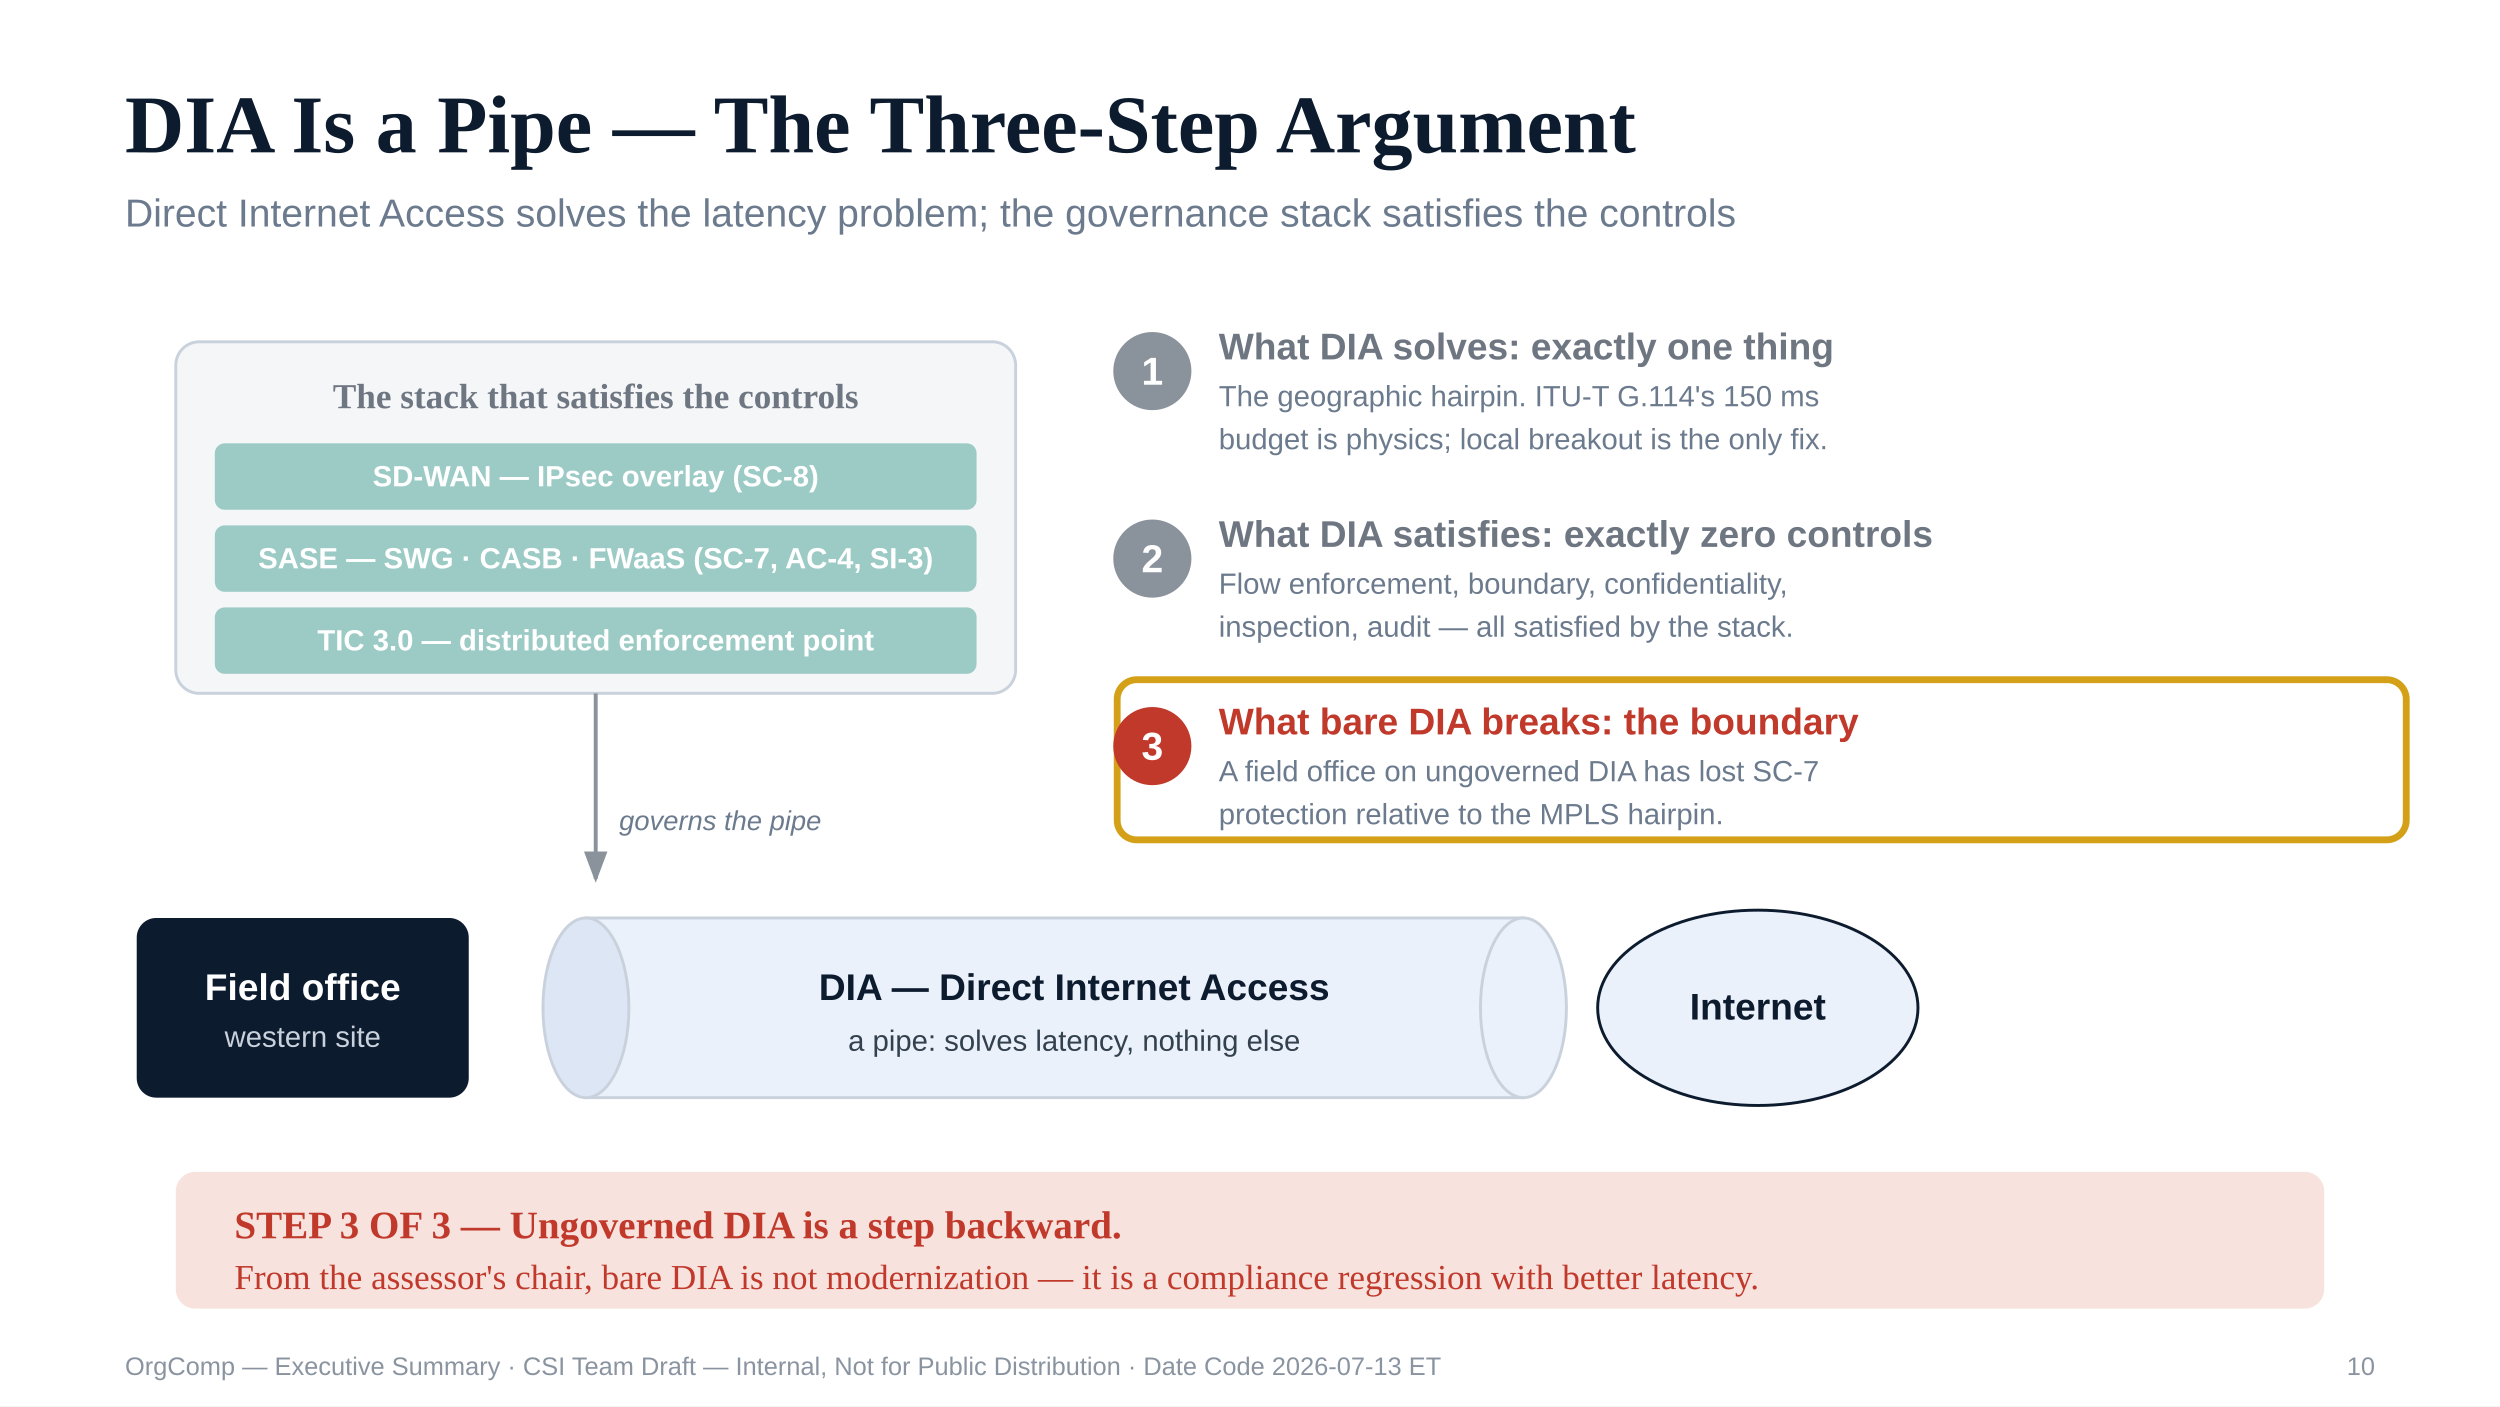
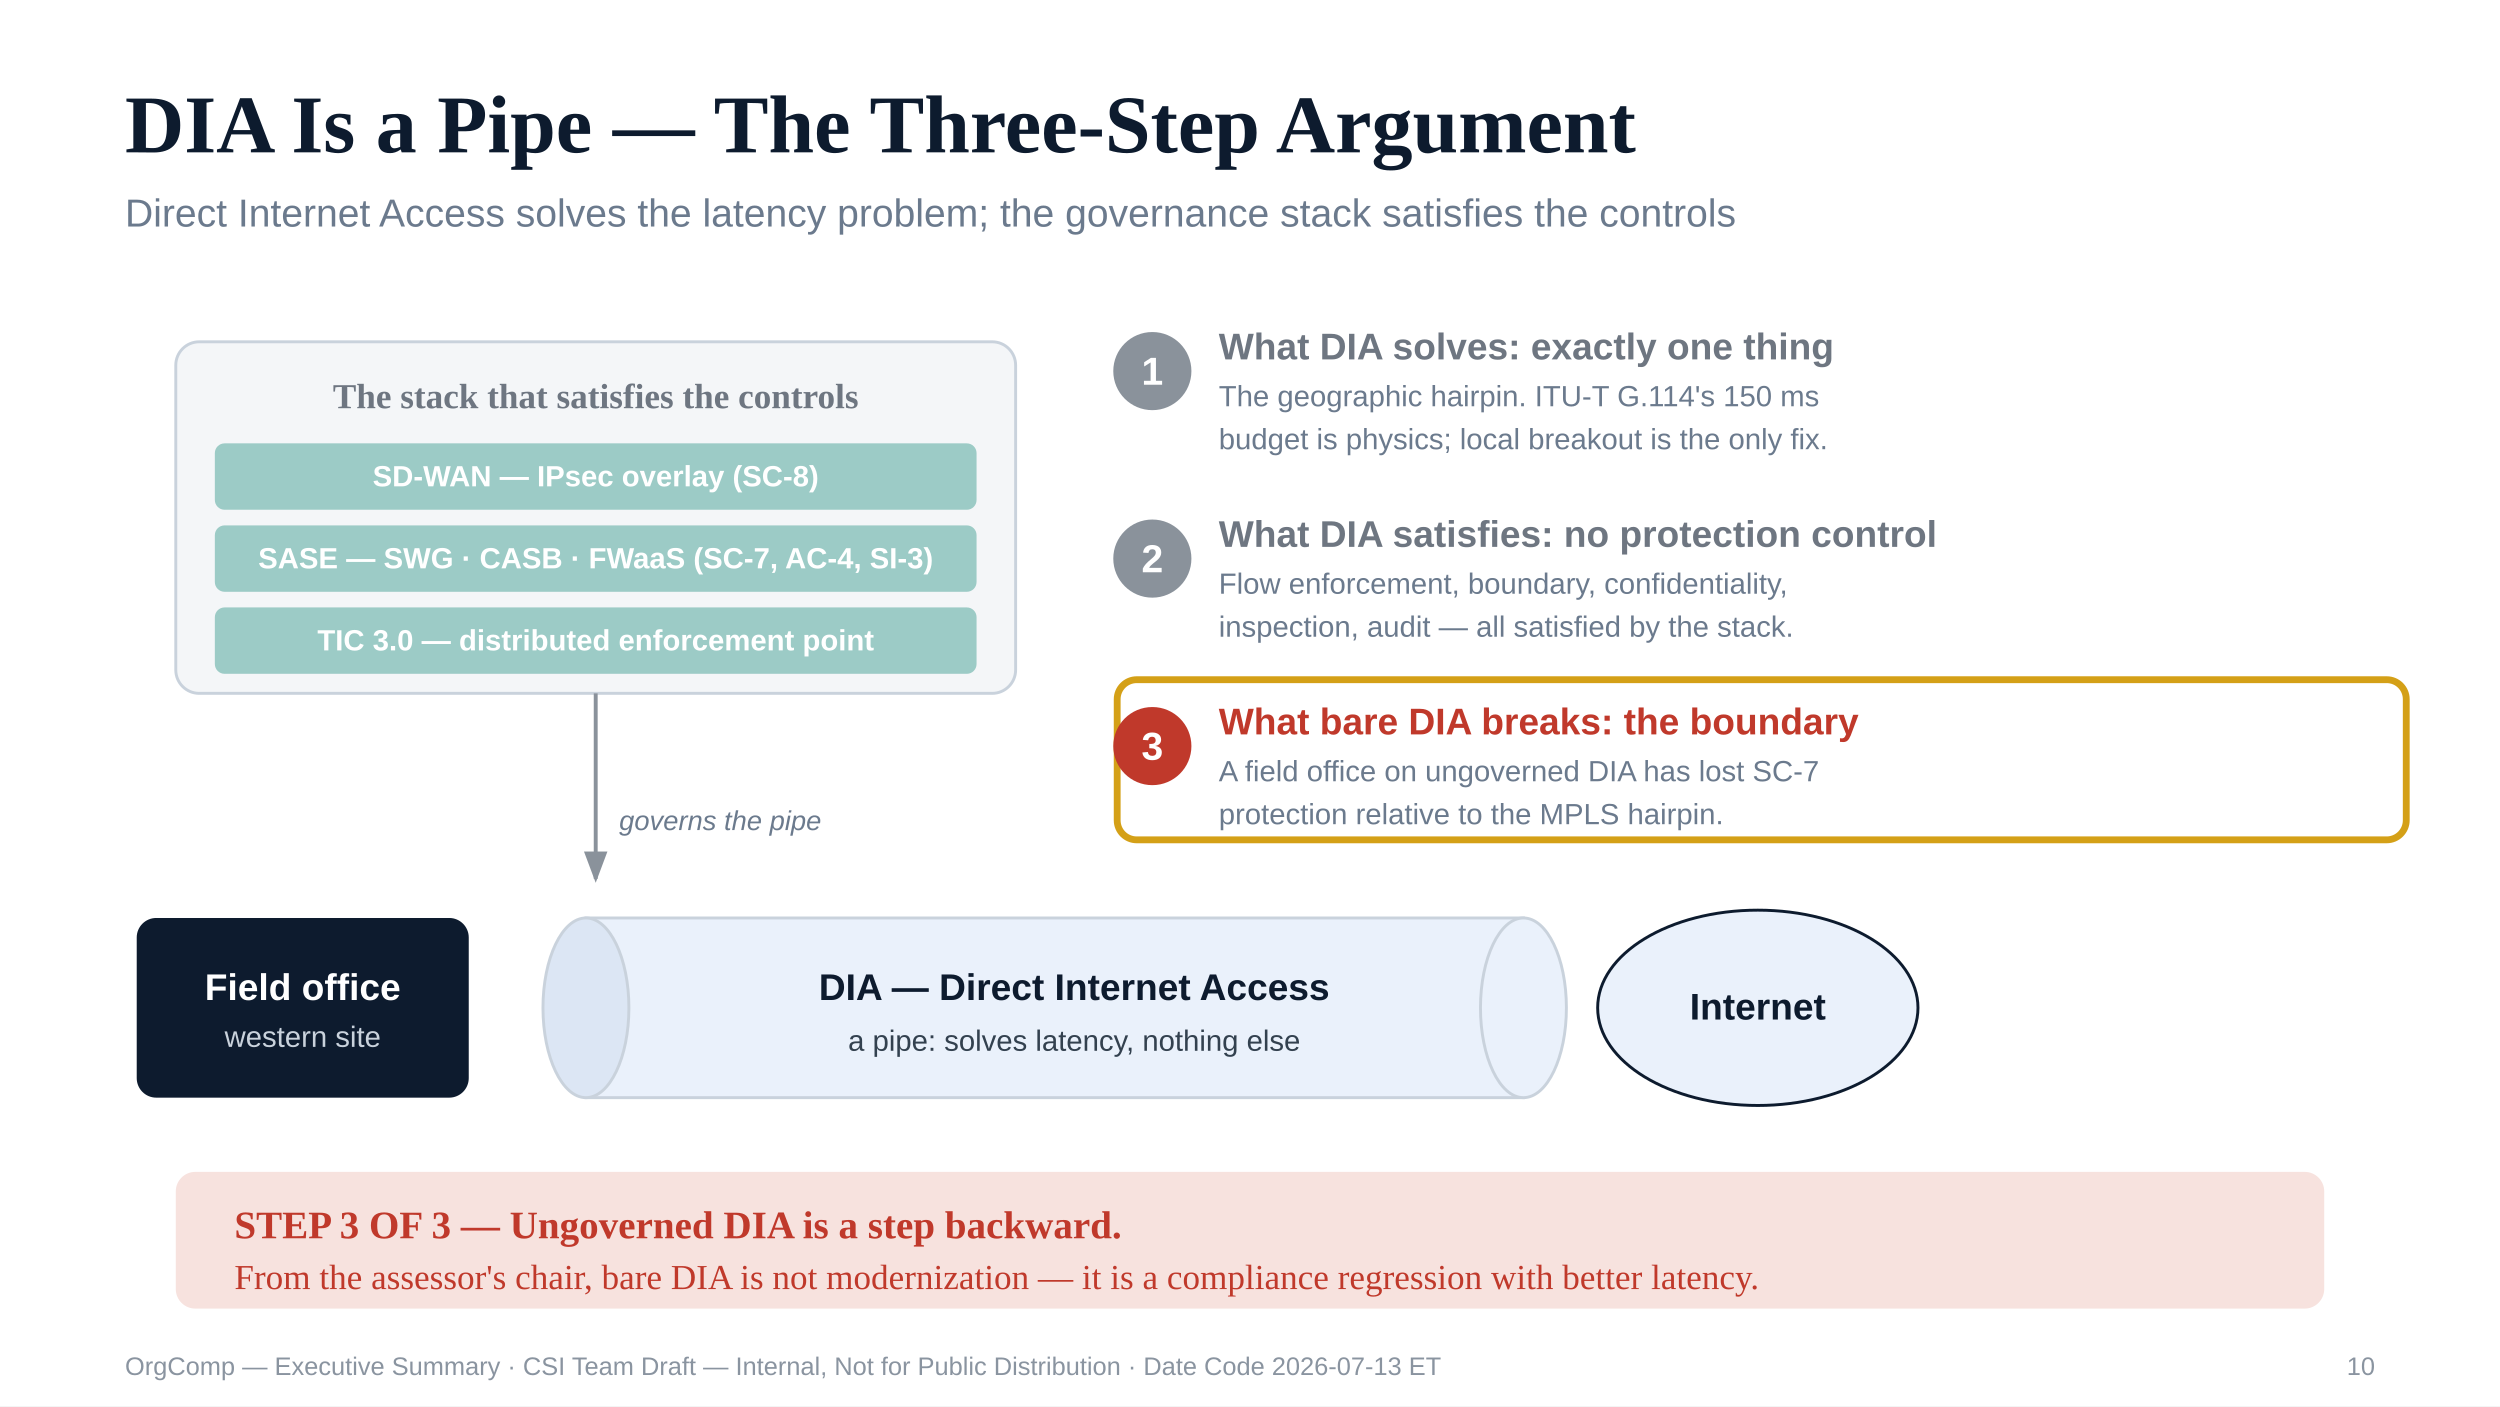
<svg xmlns="http://www.w3.org/2000/svg" viewBox="0 0 1280 720" style="font-family:Arial, 'Helvetica Neue', Helvetica, sans-serif;background:#FFFFFF;">
  <rect width="1280" height="720" fill="#FFFFFF" />
  <defs>
    <marker id="ar" markerWidth="10" markerHeight="10" refX="7" refY="3" orient="auto">
      <path d="M0,0 L0,6 L8,3 z" fill="#8A929B" />
    </marker>
  </defs>
  <text x="64" y="78" text-anchor="start" font-family="Georgia, 'Times New Roman', serif" font-size="42" font-weight="bold" font-style="normal" fill="#0D1B2E">DIA Is a Pipe — The Three-Step Argument</text>
  <text x="64" y="116" text-anchor="start" font-family="Arial, 'Helvetica Neue', Helvetica, sans-serif" font-size="20" font-weight="normal" font-style="normal" fill="#6B7A8D">Direct Internet Access solves the latency problem; the governance stack satisfies the controls</text>
  <rect x="90" y="175" width="430" height="180" rx="12" fill="#F4F6F8" stroke="#C9D2DC" stroke-width="1.5" />
  <text x="305.0" y="209" text-anchor="middle" font-family="Georgia, 'Times New Roman', serif" font-size="18" font-weight="bold" font-style="normal" fill="#6E7681">The stack that satisfies the controls</text>
  <rect x="110" y="227" width="390" height="34" rx="5" fill="#9CCBC6" />
  <text x="305.0" y="249" text-anchor="middle" font-family="Arial, 'Helvetica Neue', Helvetica, sans-serif" font-size="15" font-weight="bold" font-style="normal" fill="#FFFFFF">SD-WAN — IPsec overlay (SC-8)</text>
  <rect x="110" y="269" width="390" height="34" rx="5" fill="#9CCBC6" />
  <text x="305.0" y="291" text-anchor="middle" font-family="Arial, 'Helvetica Neue', Helvetica, sans-serif" font-size="15" font-weight="bold" font-style="normal" fill="#FFFFFF">SASE — SWG · CASB · FWaaS (SC-7, AC-4, SI-3)</text>
  <rect x="110" y="311" width="390" height="34" rx="5" fill="#9CCBC6" />
  <text x="305.0" y="333" text-anchor="middle" font-family="Arial, 'Helvetica Neue', Helvetica, sans-serif" font-size="15" font-weight="bold" font-style="normal" fill="#FFFFFF">TIC 3.0 — distributed enforcement point</text>
  <line x1="305.0" y1="355" x2="305.0" y2="450" stroke="#8A929B" stroke-width="2" marker-end="url(#ar)" />
  <text x="317.0" y="425" text-anchor="start" font-family="Arial, 'Helvetica Neue', Helvetica, sans-serif" font-size="14" font-weight="normal" font-style="italic" fill="#6B7A8D">governs the pipe</text>
  <rect x="70" y="470" width="170" height="92" rx="10" fill="#0D1B2E" />
  <text x="155.0" y="512" text-anchor="middle" font-family="Arial, 'Helvetica Neue', Helvetica, sans-serif" font-size="19" font-weight="bold" font-style="normal" fill="#FFFFFF">Field office</text>
  <text x="155.0" y="536" text-anchor="middle" font-family="Arial, 'Helvetica Neue', Helvetica, sans-serif" font-size="15" font-weight="normal" font-style="normal" fill="#C9D2DC">western site</text>
  <rect x="300" y="470.0" width="480" height="92.0" fill="#EAF1FB" stroke="#C9D2DC" stroke-width="1.5" />
  <ellipse cx="780" cy="516.0" rx="22" ry="46.0" fill="#EAF1FB" stroke="#C9D2DC" stroke-width="1.5" />
  <ellipse cx="300" cy="516.0" rx="22" ry="46.0" fill="#DCE6F4" stroke="#C9D2DC" stroke-width="1.5" />
  <text x="550.0" y="512.0" text-anchor="middle" font-family="Arial, 'Helvetica Neue', Helvetica, sans-serif" font-size="19" font-weight="bold" font-style="normal" fill="#0D1B2E">DIA — Direct Internet Access</text>
  <text x="550.0" y="538.0" text-anchor="middle" font-family="Arial, 'Helvetica Neue', Helvetica, sans-serif" font-size="15" font-weight="normal" font-style="normal" fill="#33414F">a pipe: solves latency, nothing else</text>
  <ellipse cx="900" cy="516.0" rx="82" ry="50.0" fill="#EAF1FB" stroke="#0D1B2E" stroke-width="1.5" />
  <text x="900" y="522.0" text-anchor="middle" font-family="Arial, 'Helvetica Neue', Helvetica, sans-serif" font-size="19" font-weight="bold" font-style="normal" fill="#0D1B2E">Internet</text>
  <circle cx="590" cy="190" r="20" fill="#8A929B" />
  <text x="590" y="197" text-anchor="middle" font-family="Arial, 'Helvetica Neue', Helvetica, sans-serif" font-size="20" font-weight="bold" font-style="normal" fill="#FFFFFF">1</text>
  <text x="624" y="184" text-anchor="start" font-family="Arial, 'Helvetica Neue', Helvetica, sans-serif" font-size="19" font-weight="bold" font-style="normal" fill="#6E7681">What DIA solves: exactly one thing</text>
  <text x="624" y="208" text-anchor="start" font-family="Arial, 'Helvetica Neue', Helvetica, sans-serif" font-size="15" font-weight="normal" font-style="normal" fill="#6B7A8D">The geographic hairpin. ITU-T G.114's 150 ms</text>
  <text x="624" y="230" text-anchor="start" font-family="Arial, 'Helvetica Neue', Helvetica, sans-serif" font-size="15" font-weight="normal" font-style="normal" fill="#6B7A8D">budget is physics; local breakout is the only fix.</text>
  <circle cx="590" cy="286" r="20" fill="#8A929B" />
  <text x="590" y="293" text-anchor="middle" font-family="Arial, 'Helvetica Neue', Helvetica, sans-serif" font-size="20" font-weight="bold" font-style="normal" fill="#FFFFFF">2</text>
-   <text x="624" y="280" text-anchor="start" font-family="Arial, 'Helvetica Neue', Helvetica, sans-serif" font-size="19" font-weight="bold" font-style="normal" fill="#6E7681">What DIA satisfies: exactly zero controls</text>
+   <text x="624" y="280" text-anchor="start" font-family="Arial, 'Helvetica Neue', Helvetica, sans-serif" font-size="19" font-weight="bold" font-style="normal" fill="#6E7681">What DIA satisfies: no protection control</text>
  <text x="624" y="304" text-anchor="start" font-family="Arial, 'Helvetica Neue', Helvetica, sans-serif" font-size="15" font-weight="normal" font-style="normal" fill="#6B7A8D">Flow enforcement, boundary, confidentiality,</text>
  <text x="624" y="326" text-anchor="start" font-family="Arial, 'Helvetica Neue', Helvetica, sans-serif" font-size="15" font-weight="normal" font-style="normal" fill="#6B7A8D">inspection, audit — all satisfied by the stack.</text>
  <rect x="572" y="348" width="660" height="82" rx="10" fill="none" stroke="#D4A017" stroke-width="3.5" />
  <circle cx="590" cy="382" r="20" fill="#C0392B" />
  <text x="590" y="389" text-anchor="middle" font-family="Arial, 'Helvetica Neue', Helvetica, sans-serif" font-size="20" font-weight="bold" font-style="normal" fill="#FFFFFF">3</text>
  <text x="624" y="376" text-anchor="start" font-family="Arial, 'Helvetica Neue', Helvetica, sans-serif" font-size="19" font-weight="bold" font-style="normal" fill="#C0392B">What bare DIA breaks: the boundary</text>
  <text x="624" y="400" text-anchor="start" font-family="Arial, 'Helvetica Neue', Helvetica, sans-serif" font-size="15" font-weight="normal" font-style="normal" fill="#6B7A8D">A field office on ungoverned DIA has lost SC-7</text>
  <text x="624" y="422" text-anchor="start" font-family="Arial, 'Helvetica Neue', Helvetica, sans-serif" font-size="15" font-weight="normal" font-style="normal" fill="#6B7A8D">protection relative to the MPLS hairpin.</text>
  <rect x="90" y="600" width="1100" height="70" rx="10" fill="#F7E2DE" />
  <text x="120" y="634" text-anchor="start" font-family="Georgia, 'Times New Roman', serif" font-size="20" font-weight="bold" font-style="normal" fill="#C0392B">STEP 3 OF 3 — Ungoverned DIA is a step backward.</text>
  <text x="120" y="660" text-anchor="start" font-family="Georgia, 'Times New Roman', serif" font-size="18" font-weight="normal" font-style="normal" fill="#C0392B">From the assessor's chair, bare DIA is not modernization — it is a compliance regression with better latency.</text>
  <text x="64" y="704" text-anchor="start" font-family="Arial, 'Helvetica Neue', Helvetica, sans-serif" font-size="13" font-weight="normal" font-style="normal" fill="#8A94A0">OrgComp — Executive Summary · CSI Team Draft — Internal, Not for Public Distribution · Date Code 2026-07-13 ET</text>
  <text x="1216" y="704" text-anchor="end" font-family="Arial, 'Helvetica Neue', Helvetica, sans-serif" font-size="13" font-weight="normal" font-style="normal" fill="#8A94A0">10</text>
</svg>
